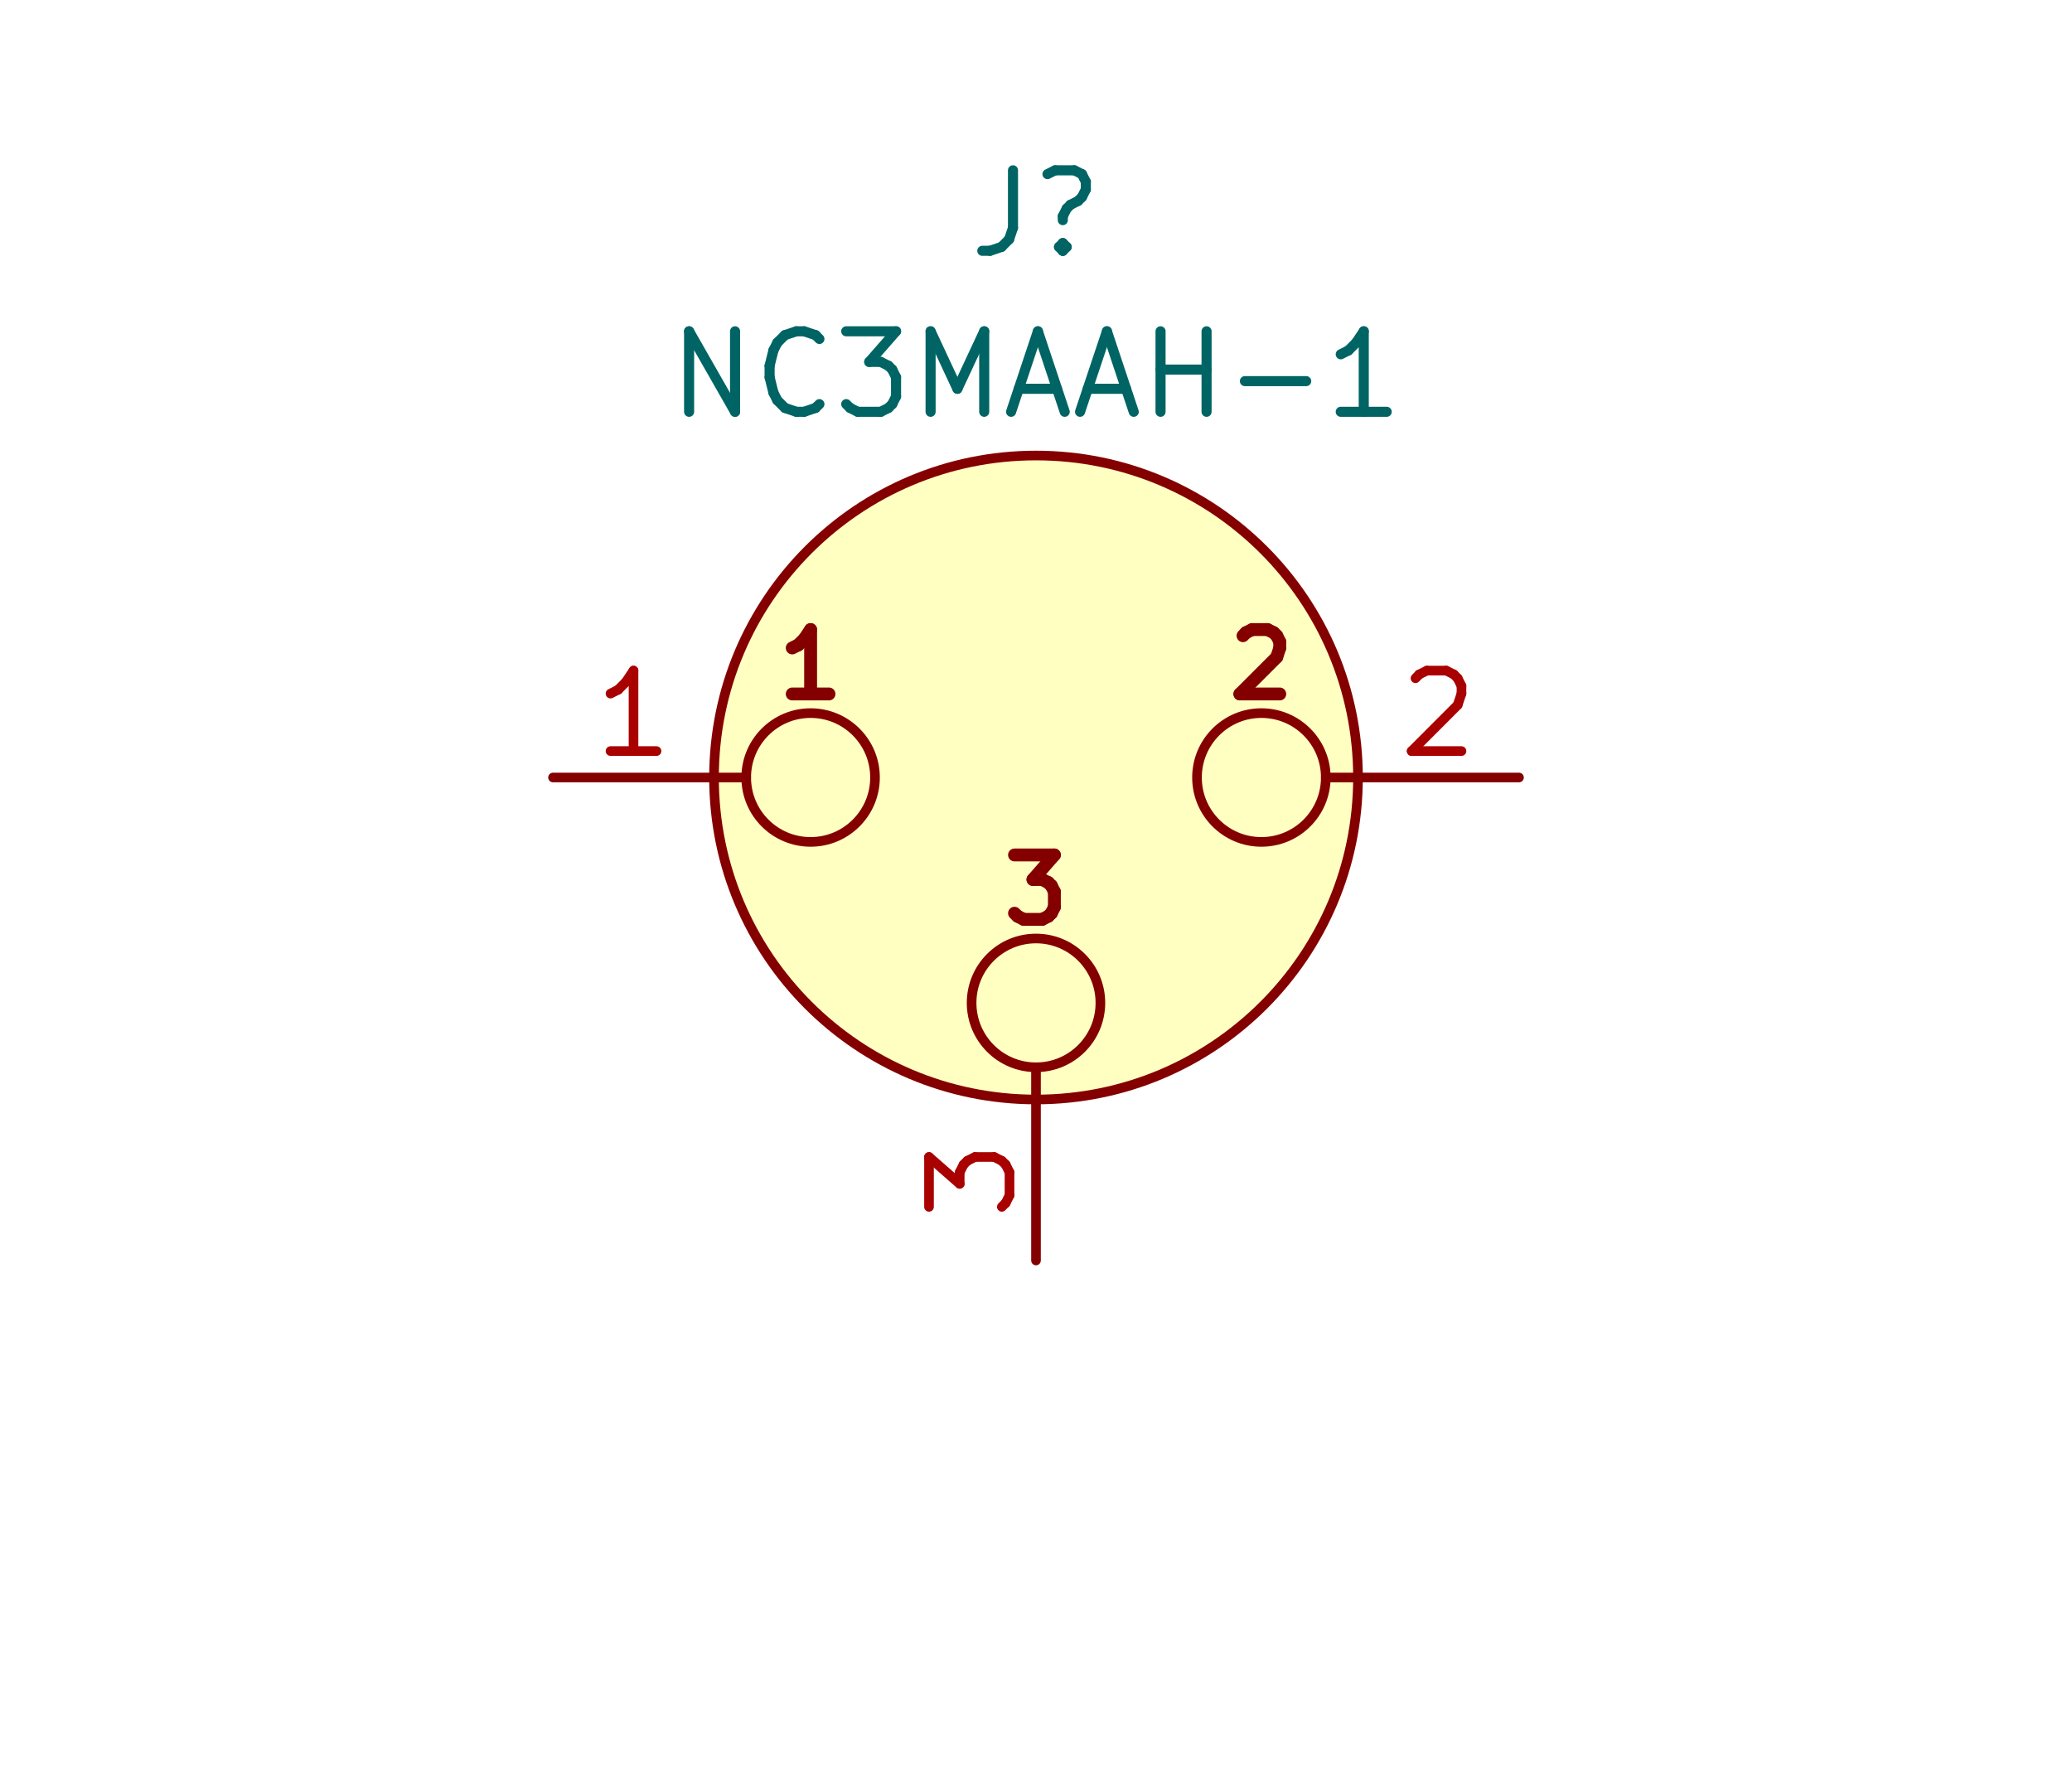
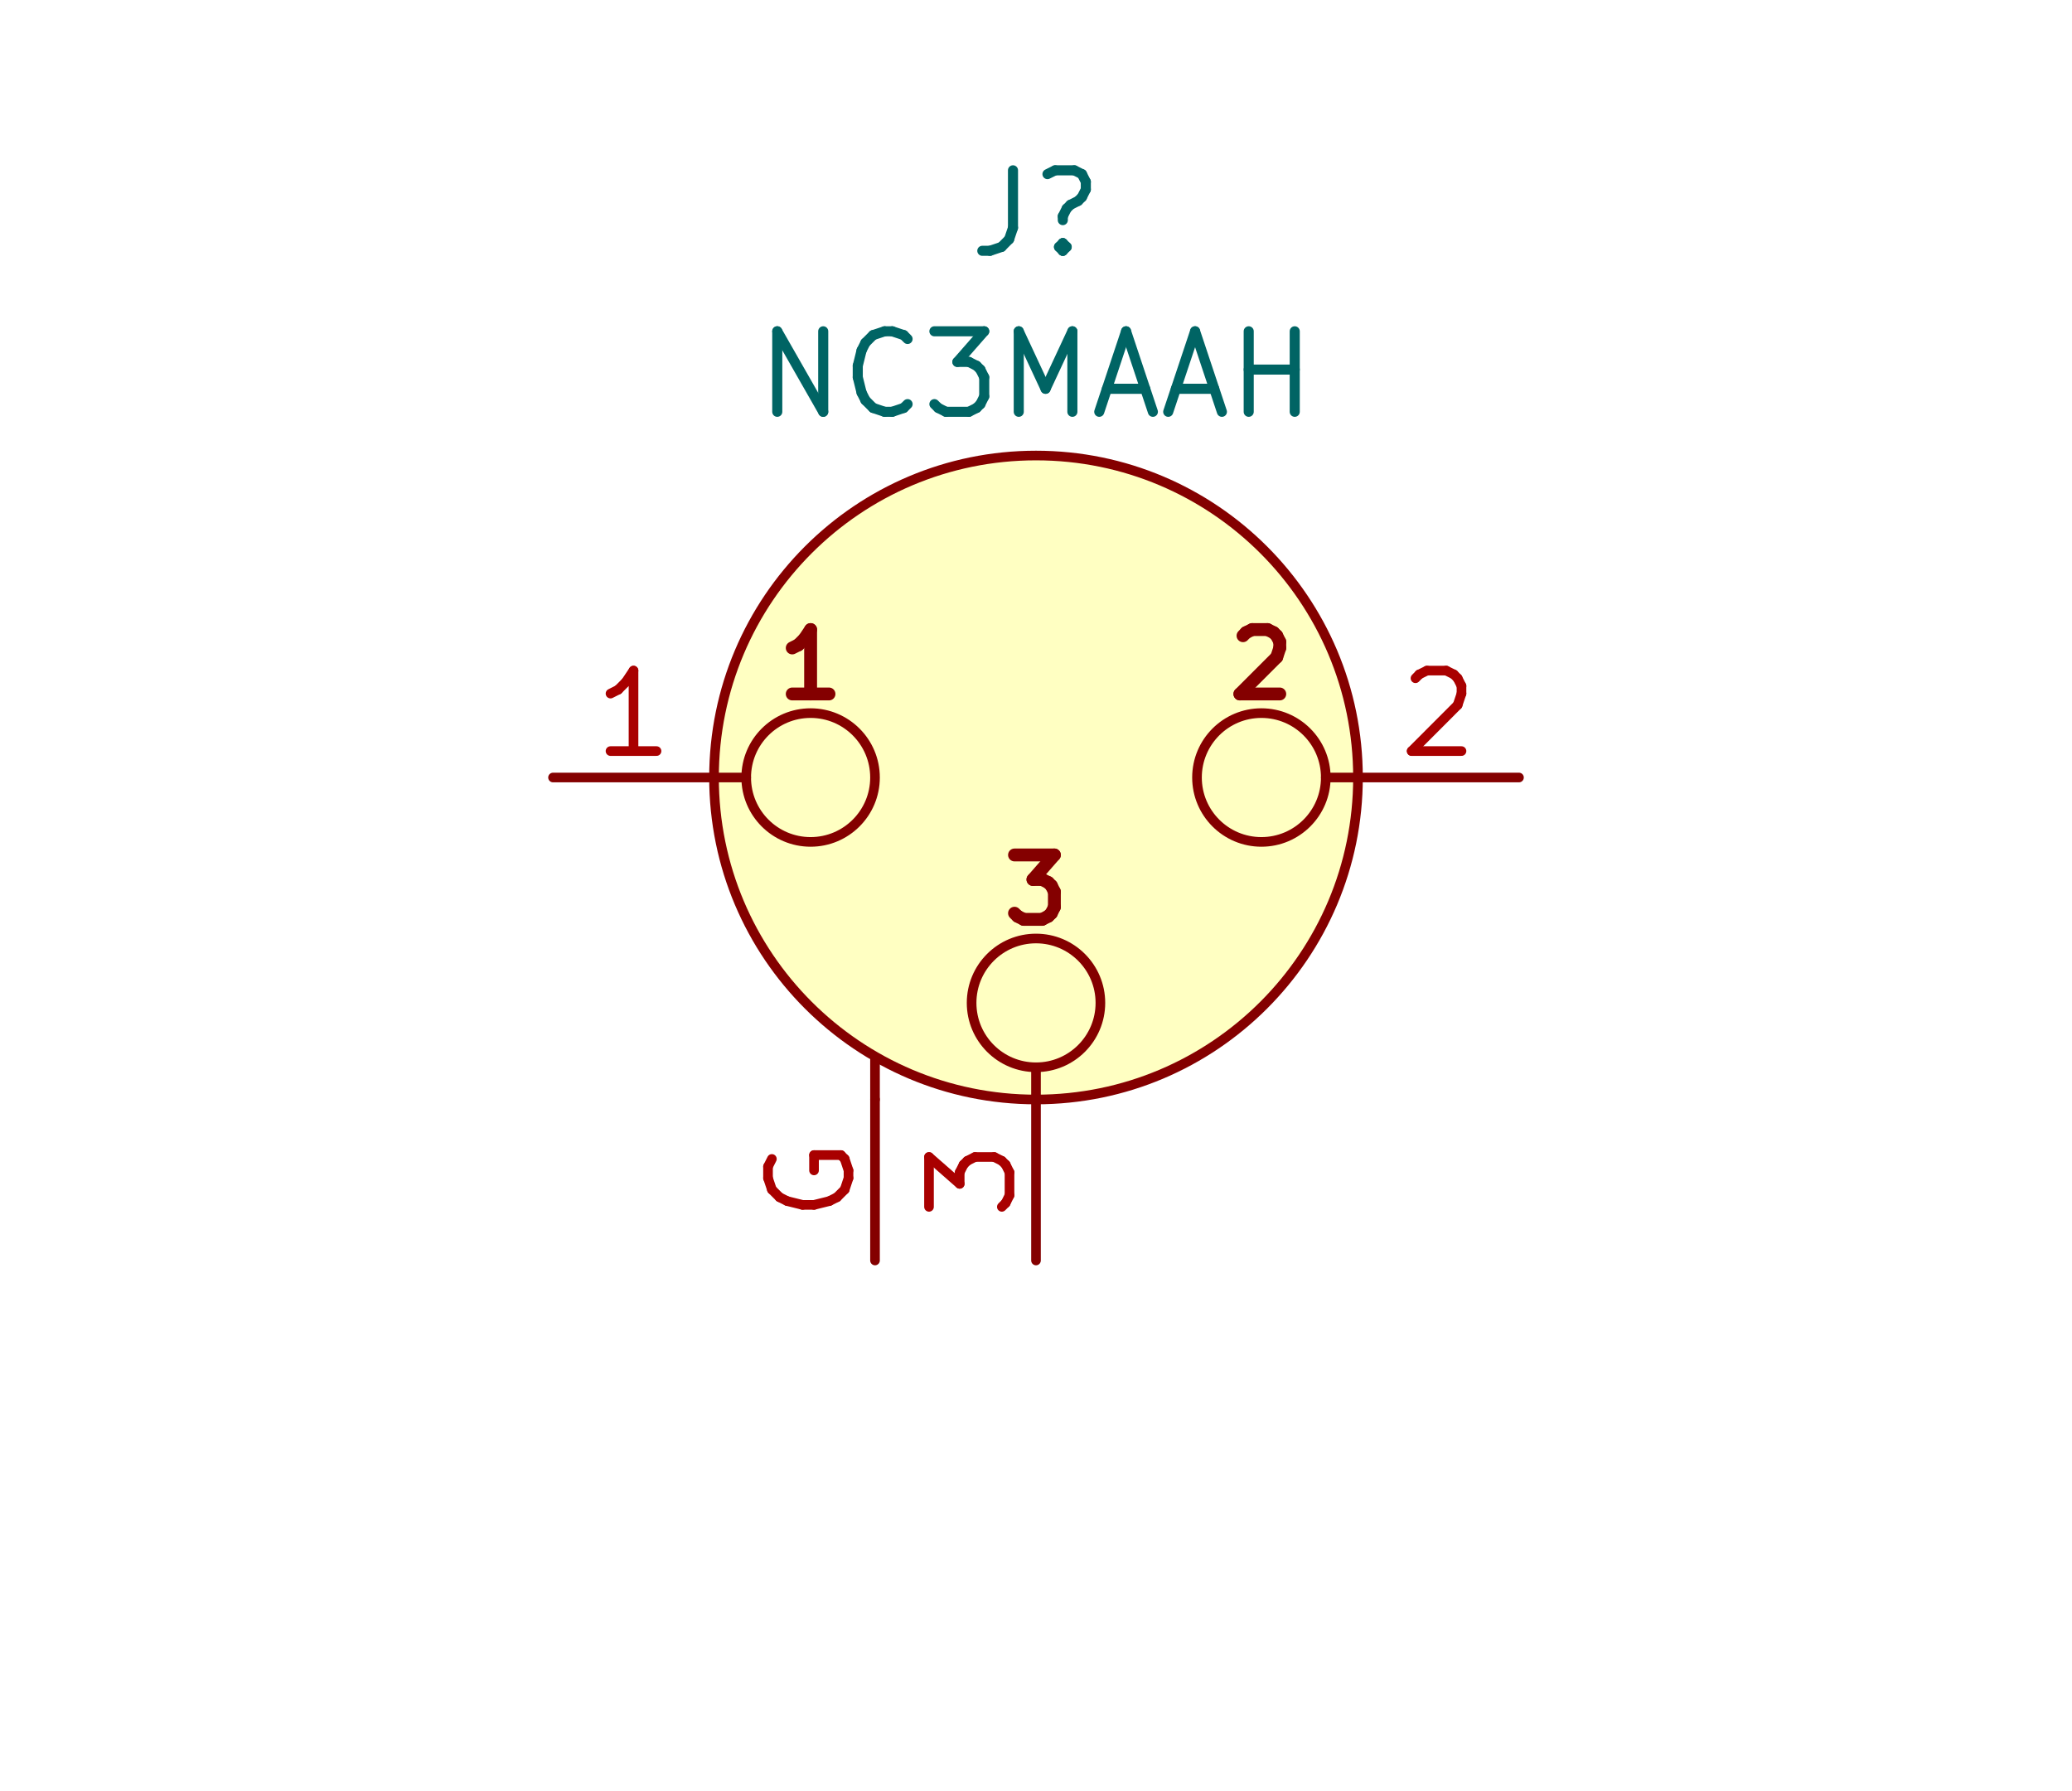
<svg xmlns="http://www.w3.org/2000/svg" version="1.1" width="32.69mm" height="28.245mm" viewBox="0 0 32.69 28.245">
  <g style="fill:#000000; fill-opacity:1;stroke:#000000; stroke-opacity:1; stroke-linecap:round; stroke-linejoin:round;" transform="translate(0 0) scale(1 1)">
</g>
  <g style="fill:#FFFFC2; fill-opacity:1; stroke:none;">
    <circle cx="16.345" cy="12.267" r="5.08" />
  </g>
  <g style="fill:none;  stroke:#840000; stroke-width:0.152; stroke-opacity:1;  stroke-linecap:round; stroke-linejoin:round;">
    <circle cx="12.789" cy="12.267" r="1.016" />
    <circle cx="16.345" cy="15.823" r="1.016" />
    <path style="fill:none;  stroke:#840000; stroke-width:0.152; stroke-opacity:1;  stroke-linecap:round; stroke-linejoin:round;fill:none" d="M 11.265,12.267 11.773,12.267 " />
+     <path style="fill:none;  stroke:#840000; stroke-width:0.152; stroke-opacity:1;  stroke-linecap:round; stroke-linejoin:round;fill:none" d="M 13.805,17.347 13.805,16.712 " />
    <path style="fill:none;  stroke:#840000; stroke-width:0.152; stroke-opacity:1;  stroke-linecap:round; stroke-linejoin:round;fill:none" d="M 16.345,17.347 16.345,16.839 " />
    <path style="fill:none;  stroke:#840000; stroke-width:0.152; stroke-opacity:1;  stroke-linecap:round; stroke-linejoin:round;fill:none" d="M 21.425,12.267 20.917,12.267 " />
    <circle cx="16.345" cy="12.267" r="5.08" />
    <circle cx="19.901" cy="12.267" r="1.016" />
  </g>
  <g style="fill:none;  stroke:#840000; stroke-width:0.203; stroke-opacity:1;  stroke-linecap:round; stroke-linejoin:round;">
    <text x="12.789" y="10.997" textLength="1.374" font-size="1.355" lengthAdjust="spacingAndGlyphs" text-anchor="middle" opacity="0">1</text>
    <g class="stroked-text">
      <path d="M13.079 10.949 L12.499 10.949 " />
      <path d="M12.789 10.949 L12.789 9.933 " />
      <path d="M12.789 9.933 L12.692 10.078 " />
      <path d="M12.692 10.078 L12.595 10.175 " />
      <path d="M12.595 10.175 L12.499 10.223 " />
    </g>
    <text x="19.901" y="10.997" textLength="1.374" font-size="1.355" lengthAdjust="spacingAndGlyphs" text-anchor="middle" opacity="0">2</text>
    <g class="stroked-text">
      <path d="M19.611 10.03 L19.659 9.981 " />
      <path d="M19.659 9.981 L19.756 9.933 " />
      <path d="M19.756 9.933 L19.998 9.933 " />
      <path d="M19.998 9.933 L20.094 9.981 " />
      <path d="M20.094 9.981 L20.143 10.03 " />
      <path d="M20.143 10.03 L20.191 10.126 " />
      <path d="M20.191 10.126 L20.191 10.223 " />
      <path d="M20.191 10.223 L20.143 10.368 " />
      <path d="M20.143 10.368 L19.562 10.949 " />
      <path d="M19.562 10.949 L20.191 10.949 " />
    </g>
    <text x="16.345" y="14.553" textLength="1.374" font-size="1.355" lengthAdjust="spacingAndGlyphs" text-anchor="middle" opacity="0">3</text>
    <g class="stroked-text">
      <path d="M16.006 13.489 L16.635 13.489 " />
      <path d="M16.635 13.489 L16.297 13.876 " />
      <path d="M16.297 13.876 L16.442 13.876 " />
      <path d="M16.442 13.876 L16.538 13.924 " />
      <path d="M16.538 13.924 L16.587 13.973 " />
      <path d="M16.587 13.973 L16.635 14.069 " />
      <path d="M16.635 14.069 L16.635 14.311 " />
      <path d="M16.635 14.311 L16.587 14.408 " />
      <path d="M16.587 14.408 L16.538 14.456 " />
      <path d="M16.538 14.456 L16.442 14.505 " />
      <path d="M16.442 14.505 L16.151 14.505 " />
      <path d="M16.151 14.505 L16.055 14.456 " />
      <path d="M16.055 14.456 L16.006 14.408 " />
    </g>
  </g>
  <g style="fill:none;  stroke:#840000; stroke-width:0.152; stroke-opacity:1;  stroke-linecap:round; stroke-linejoin:round;">
    <path d="M11.265 12.267 L8.725 12.267 " />
  </g>
  <g style="fill:none;  stroke:#A90000; stroke-width:0.152; stroke-opacity:1;  stroke-linecap:round; stroke-linejoin:round;">
    <text x="9.995" y="12.013" textLength="1.413" font-size="1.693" lengthAdjust="spacingAndGlyphs" text-anchor="middle" opacity="0">1</text>
    <g class="stroked-text">
      <path d="M10.358 11.85 L9.632 11.85 " />
      <path d="M9.995 11.85 L9.995 10.58 " />
      <path d="M9.995 10.58 L9.874 10.761 " />
      <path d="M9.874 10.761 L9.753 10.882 " />
      <path d="M9.753 10.882 L9.632 10.943 " />
    </g>
  </g>
  <g style="fill:none;  stroke:#840000; stroke-width:0.152; stroke-opacity:1;  stroke-linecap:round; stroke-linejoin:round;">
    <path d="M21.425 12.267 L23.965 12.267 " />
  </g>
  <g style="fill:none;  stroke:#A90000; stroke-width:0.152; stroke-opacity:1;  stroke-linecap:round; stroke-linejoin:round;">
    <text x="22.695" y="12.013" textLength="1.413" font-size="1.693" lengthAdjust="spacingAndGlyphs" text-anchor="middle" opacity="0">2</text>
    <g class="stroked-text">
      <path d="M22.332 10.701 L22.392 10.64 " />
      <path d="M22.392 10.64 L22.514 10.58 " />
      <path d="M22.514 10.58 L22.816 10.58 " />
      <path d="M22.816 10.58 L22.937 10.64 " />
      <path d="M22.937 10.64 L22.997 10.701 " />
      <path d="M22.997 10.701 L23.058 10.822 " />
      <path d="M23.058 10.822 L23.058 10.943 " />
      <path d="M23.058 10.943 L22.997 11.124 " />
      <path d="M22.997 11.124 L22.272 11.85 " />
      <path d="M22.272 11.85 L23.058 11.85 " />
    </g>
  </g>
  <g style="fill:none;  stroke:#840000; stroke-width:0.152; stroke-opacity:1;  stroke-linecap:round; stroke-linejoin:round;">
    <path d="M16.345 17.347 L16.345 19.887 " />
  </g>
  <g style="fill:none;  stroke:#A90000; stroke-width:0.152; stroke-opacity:1;  stroke-linecap:round; stroke-linejoin:round;">
    <g transform="rotate(-90 16.0909 18.6173)">
      <text x="16.091" y="18.617" textLength="1.413" font-size="1.693" lengthAdjust="spacingAndGlyphs" text-anchor="middle" opacity="0">3</text>
    </g>
    <g class="stroked-text">
      <path d="M14.657 19.041 L14.657 18.254 " />
      <path d="M14.657 18.254 L15.141 18.678 " />
      <path d="M15.141 18.678 L15.141 18.496 " />
      <path d="M15.141 18.496 L15.202 18.375 " />
      <path d="M15.202 18.375 L15.262 18.315 " />
      <path d="M15.262 18.315 L15.383 18.254 " />
      <path d="M15.383 18.254 L15.685 18.254 " />
      <path d="M15.685 18.254 L15.806 18.315 " />
      <path d="M15.806 18.315 L15.867 18.375 " />
      <path d="M15.867 18.375 L15.927 18.496 " />
      <path d="M15.927 18.496 L15.927 18.859 " />
      <path d="M15.927 18.859 L15.867 18.98 " />
      <path d="M15.867 18.98 L15.806 19.041 " />
+     </g>
+   </g>
+   <g style="fill:none;  stroke:#840000; stroke-width:0.152; stroke-opacity:1;  stroke-linecap:round; stroke-linejoin:round;">
+     <path d="M13.805 17.347 L13.805 19.887 " />
+   </g>
+   <g style="fill:none;  stroke:#A90000; stroke-width:0.152; stroke-opacity:1;  stroke-linecap:round; stroke-linejoin:round;">
+     <g transform="rotate(-90 13.5509 18.6173)">
+       <text x="13.551" y="18.617" textLength="1.473" font-size="1.693" lengthAdjust="spacingAndGlyphs" text-anchor="middle" opacity="0">G</text>
+     </g>
+     <g class="stroked-text">
+       <path d="M12.178 18.285 L12.117 18.406 " />
+       <path d="M12.117 18.406 L12.117 18.587 " />
+       <path d="M12.117 18.587 L12.178 18.768 " />
+       <path d="M12.178 18.768 L12.299 18.889 " />
+       <path d="M12.299 18.889 L12.42 18.95 " />
+       <path d="M12.42 18.95 L12.662 19.01 " />
+       <path d="M12.662 19.01 L12.843 19.01 " />
+       <path d="M12.843 19.01 L13.085 18.95 " />
+       <path d="M13.085 18.95 L13.206 18.889 " />
+       <path d="M13.206 18.889 L13.327 18.768 " />
+       <path d="M13.327 18.768 L13.387 18.587 " />
+       <path d="M13.387 18.587 L13.387 18.466 " />
+       <path d="M13.387 18.466 L13.327 18.285 " />
+       <path d="M13.327 18.285 L13.267 18.224 " />
+       <path d="M13.267 18.224 L12.843 18.224 " />
+       <path d="M12.843 18.224 L12.843 18.466 " />
    </g>
  </g>
  <g style="fill:none;  stroke:#006464; stroke-width:0.159; stroke-opacity:1;  stroke-linecap:round; stroke-linejoin:round;">
    <text x="16.345" y="4.012" textLength="2.279" font-size="1.693" lengthAdjust="spacingAndGlyphs" text-anchor="middle" opacity="0">J?</text>
    <g class="stroked-text">
      <path d="M15.982 2.687 L15.982 3.594 " />
      <path d="M15.982 3.594 L15.921 3.775 " />
      <path d="M15.921 3.775 L15.801 3.896 " />
      <path d="M15.801 3.896 L15.619 3.957 " />
      <path d="M15.619 3.957 L15.498 3.957 " />
      <path d="M16.768 3.836 L16.829 3.896 " />
      <path d="M16.829 3.896 L16.768 3.957 " />
      <path d="M16.768 3.957 L16.708 3.896 " />
      <path d="M16.708 3.896 L16.768 3.836 " />
      <path d="M16.768 3.836 L16.768 3.957 " />
      <path d="M16.526 2.747 L16.647 2.687 " />
      <path d="M16.647 2.687 L16.95 2.687 " />
      <path d="M16.95 2.687 L17.07 2.747 " />
      <path d="M17.07 2.747 L17.131 2.868 " />
      <path d="M17.131 2.868 L17.131 2.989 " />
      <path d="M17.131 2.989 L17.07 3.11 " />
      <path d="M17.07 3.11 L17.01 3.17 " />
      <path d="M17.01 3.17 L16.889 3.231 " />
      <path d="M16.889 3.231 L16.829 3.291 " />
      <path d="M16.829 3.291 L16.768 3.412 " />
      <path d="M16.768 3.412 L16.768 3.473 " />
    </g>
-     <text x="16.345" y="6.552" textLength="11.773" font-size="1.693" lengthAdjust="spacingAndGlyphs" text-anchor="middle" opacity="0">NC3MAAH-1</text>
-     <g class="stroked-text">
-       <path d="M10.872 6.497 L10.872 5.227 " />
-       <path d="M10.872 5.227 L11.597 6.497 " />
-       <path d="M11.597 6.497 L11.597 5.227 " />
-       <path d="M12.928 6.376 L12.867 6.436 " />
-       <path d="M12.867 6.436 L12.686 6.497 " />
-       <path d="M12.686 6.497 L12.565 6.497 " />
-       <path d="M12.565 6.497 L12.384 6.436 " />
-       <path d="M12.384 6.436 L12.263 6.315 " />
-       <path d="M12.263 6.315 L12.202 6.194 " />
-       <path d="M12.202 6.194 L12.142 5.952 " />
-       <path d="M12.142 5.952 L12.142 5.771 " />
-       <path d="M12.142 5.771 L12.202 5.529 " />
-       <path d="M12.202 5.529 L12.263 5.408 " />
-       <path d="M12.263 5.408 L12.384 5.287 " />
-       <path d="M12.384 5.287 L12.565 5.227 " />
-       <path d="M12.565 5.227 L12.686 5.227 " />
-       <path d="M12.686 5.227 L12.867 5.287 " />
-       <path d="M12.867 5.287 L12.928 5.348 " />
-       <path d="M13.351 5.227 L14.137 5.227 " />
-       <path d="M14.137 5.227 L13.714 5.71 " />
-       <path d="M13.714 5.71 L13.896 5.71 " />
-       <path d="M13.896 5.71 L14.017 5.771 " />
-       <path d="M14.017 5.771 L14.077 5.831 " />
-       <path d="M14.077 5.831 L14.137 5.952 " />
-       <path d="M14.137 5.952 L14.137 6.255 " />
-       <path d="M14.137 6.255 L14.077 6.376 " />
-       <path d="M14.077 6.376 L14.017 6.436 " />
-       <path d="M14.017 6.436 L13.896 6.497 " />
-       <path d="M13.896 6.497 L13.533 6.497 " />
-       <path d="M13.533 6.497 L13.412 6.436 " />
-       <path d="M13.412 6.436 L13.351 6.376 " />
-       <path d="M14.682 6.497 L14.682 5.227 " />
-       <path d="M14.682 5.227 L15.105 6.134 " />
-       <path d="M15.105 6.134 L15.528 5.227 " />
-       <path d="M15.528 5.227 L15.528 6.497 " />
-       <path d="M16.073 6.134 L16.677 6.134 " />
-       <path d="M15.952 6.497 L16.375 5.227 " />
-       <path d="M16.375 5.227 L16.798 6.497 " />
-       <path d="M17.161 6.134 L17.766 6.134 " />
-       <path d="M17.04 6.497 L17.464 5.227 " />
-       <path d="M17.464 5.227 L17.887 6.497 " />
-       <path d="M18.31 6.497 L18.31 5.227 " />
-       <path d="M18.31 5.831 L19.036 5.831 " />
-       <path d="M19.036 6.497 L19.036 5.227 " />
-       <path d="M19.641 6.013 L20.608 6.013 " />
-       <path d="M21.878 6.497 L21.153 6.497 " />
-       <path d="M21.516 6.497 L21.516 5.227 " />
-       <path d="M21.516 5.227 L21.395 5.408 " />
-       <path d="M21.395 5.408 L21.274 5.529 " />
-       <path d="M21.274 5.529 L21.153 5.59 " />
+     <text x="16.345" y="6.552" textLength="8.992" font-size="1.693" lengthAdjust="spacingAndGlyphs" text-anchor="middle" opacity="0">NC3MAAH</text>
+     <g class="stroked-text">
+       <path d="M12.263 6.497 L12.263 5.227 " />
+       <path d="M12.263 5.227 L12.988 6.497 " />
+       <path d="M12.988 6.497 L12.988 5.227 " />
+       <path d="M14.319 6.376 L14.258 6.436 " />
+       <path d="M14.258 6.436 L14.077 6.497 " />
+       <path d="M14.077 6.497 L13.956 6.497 " />
+       <path d="M13.956 6.497 L13.775 6.436 " />
+       <path d="M13.775 6.436 L13.654 6.315 " />
+       <path d="M13.654 6.315 L13.593 6.194 " />
+       <path d="M13.593 6.194 L13.533 5.952 " />
+       <path d="M13.533 5.952 L13.533 5.771 " />
+       <path d="M13.533 5.771 L13.593 5.529 " />
+       <path d="M13.593 5.529 L13.654 5.408 " />
+       <path d="M13.654 5.408 L13.775 5.287 " />
+       <path d="M13.775 5.287 L13.956 5.227 " />
+       <path d="M13.956 5.227 L14.077 5.227 " />
+       <path d="M14.077 5.227 L14.258 5.287 " />
+       <path d="M14.258 5.287 L14.319 5.348 " />
+       <path d="M14.742 5.227 L15.528 5.227 " />
+       <path d="M15.528 5.227 L15.105 5.71 " />
+       <path d="M15.105 5.71 L15.287 5.71 " />
+       <path d="M15.287 5.71 L15.408 5.771 " />
+       <path d="M15.408 5.771 L15.468 5.831 " />
+       <path d="M15.468 5.831 L15.528 5.952 " />
+       <path d="M15.528 5.952 L15.528 6.255 " />
+       <path d="M15.528 6.255 L15.468 6.376 " />
+       <path d="M15.468 6.376 L15.408 6.436 " />
+       <path d="M15.408 6.436 L15.287 6.497 " />
+       <path d="M15.287 6.497 L14.924 6.497 " />
+       <path d="M14.924 6.497 L14.803 6.436 " />
+       <path d="M14.803 6.436 L14.742 6.376 " />
+       <path d="M16.073 6.497 L16.073 5.227 " />
+       <path d="M16.073 5.227 L16.496 6.134 " />
+       <path d="M16.496 6.134 L16.919 5.227 " />
+       <path d="M16.919 5.227 L16.919 6.497 " />
+       <path d="M17.464 6.134 L18.068 6.134 " />
+       <path d="M17.343 6.497 L17.766 5.227 " />
+       <path d="M17.766 5.227 L18.189 6.497 " />
+       <path d="M18.552 6.134 L19.157 6.134 " />
+       <path d="M18.431 6.497 L18.855 5.227 " />
+       <path d="M18.855 5.227 L19.278 6.497 " />
+       <path d="M19.701 6.497 L19.701 5.227 " />
+       <path d="M19.701 5.831 L20.427 5.831 " />
+       <path d="M20.427 6.497 L20.427 5.227 " />
    </g>
  </g>
</svg>
